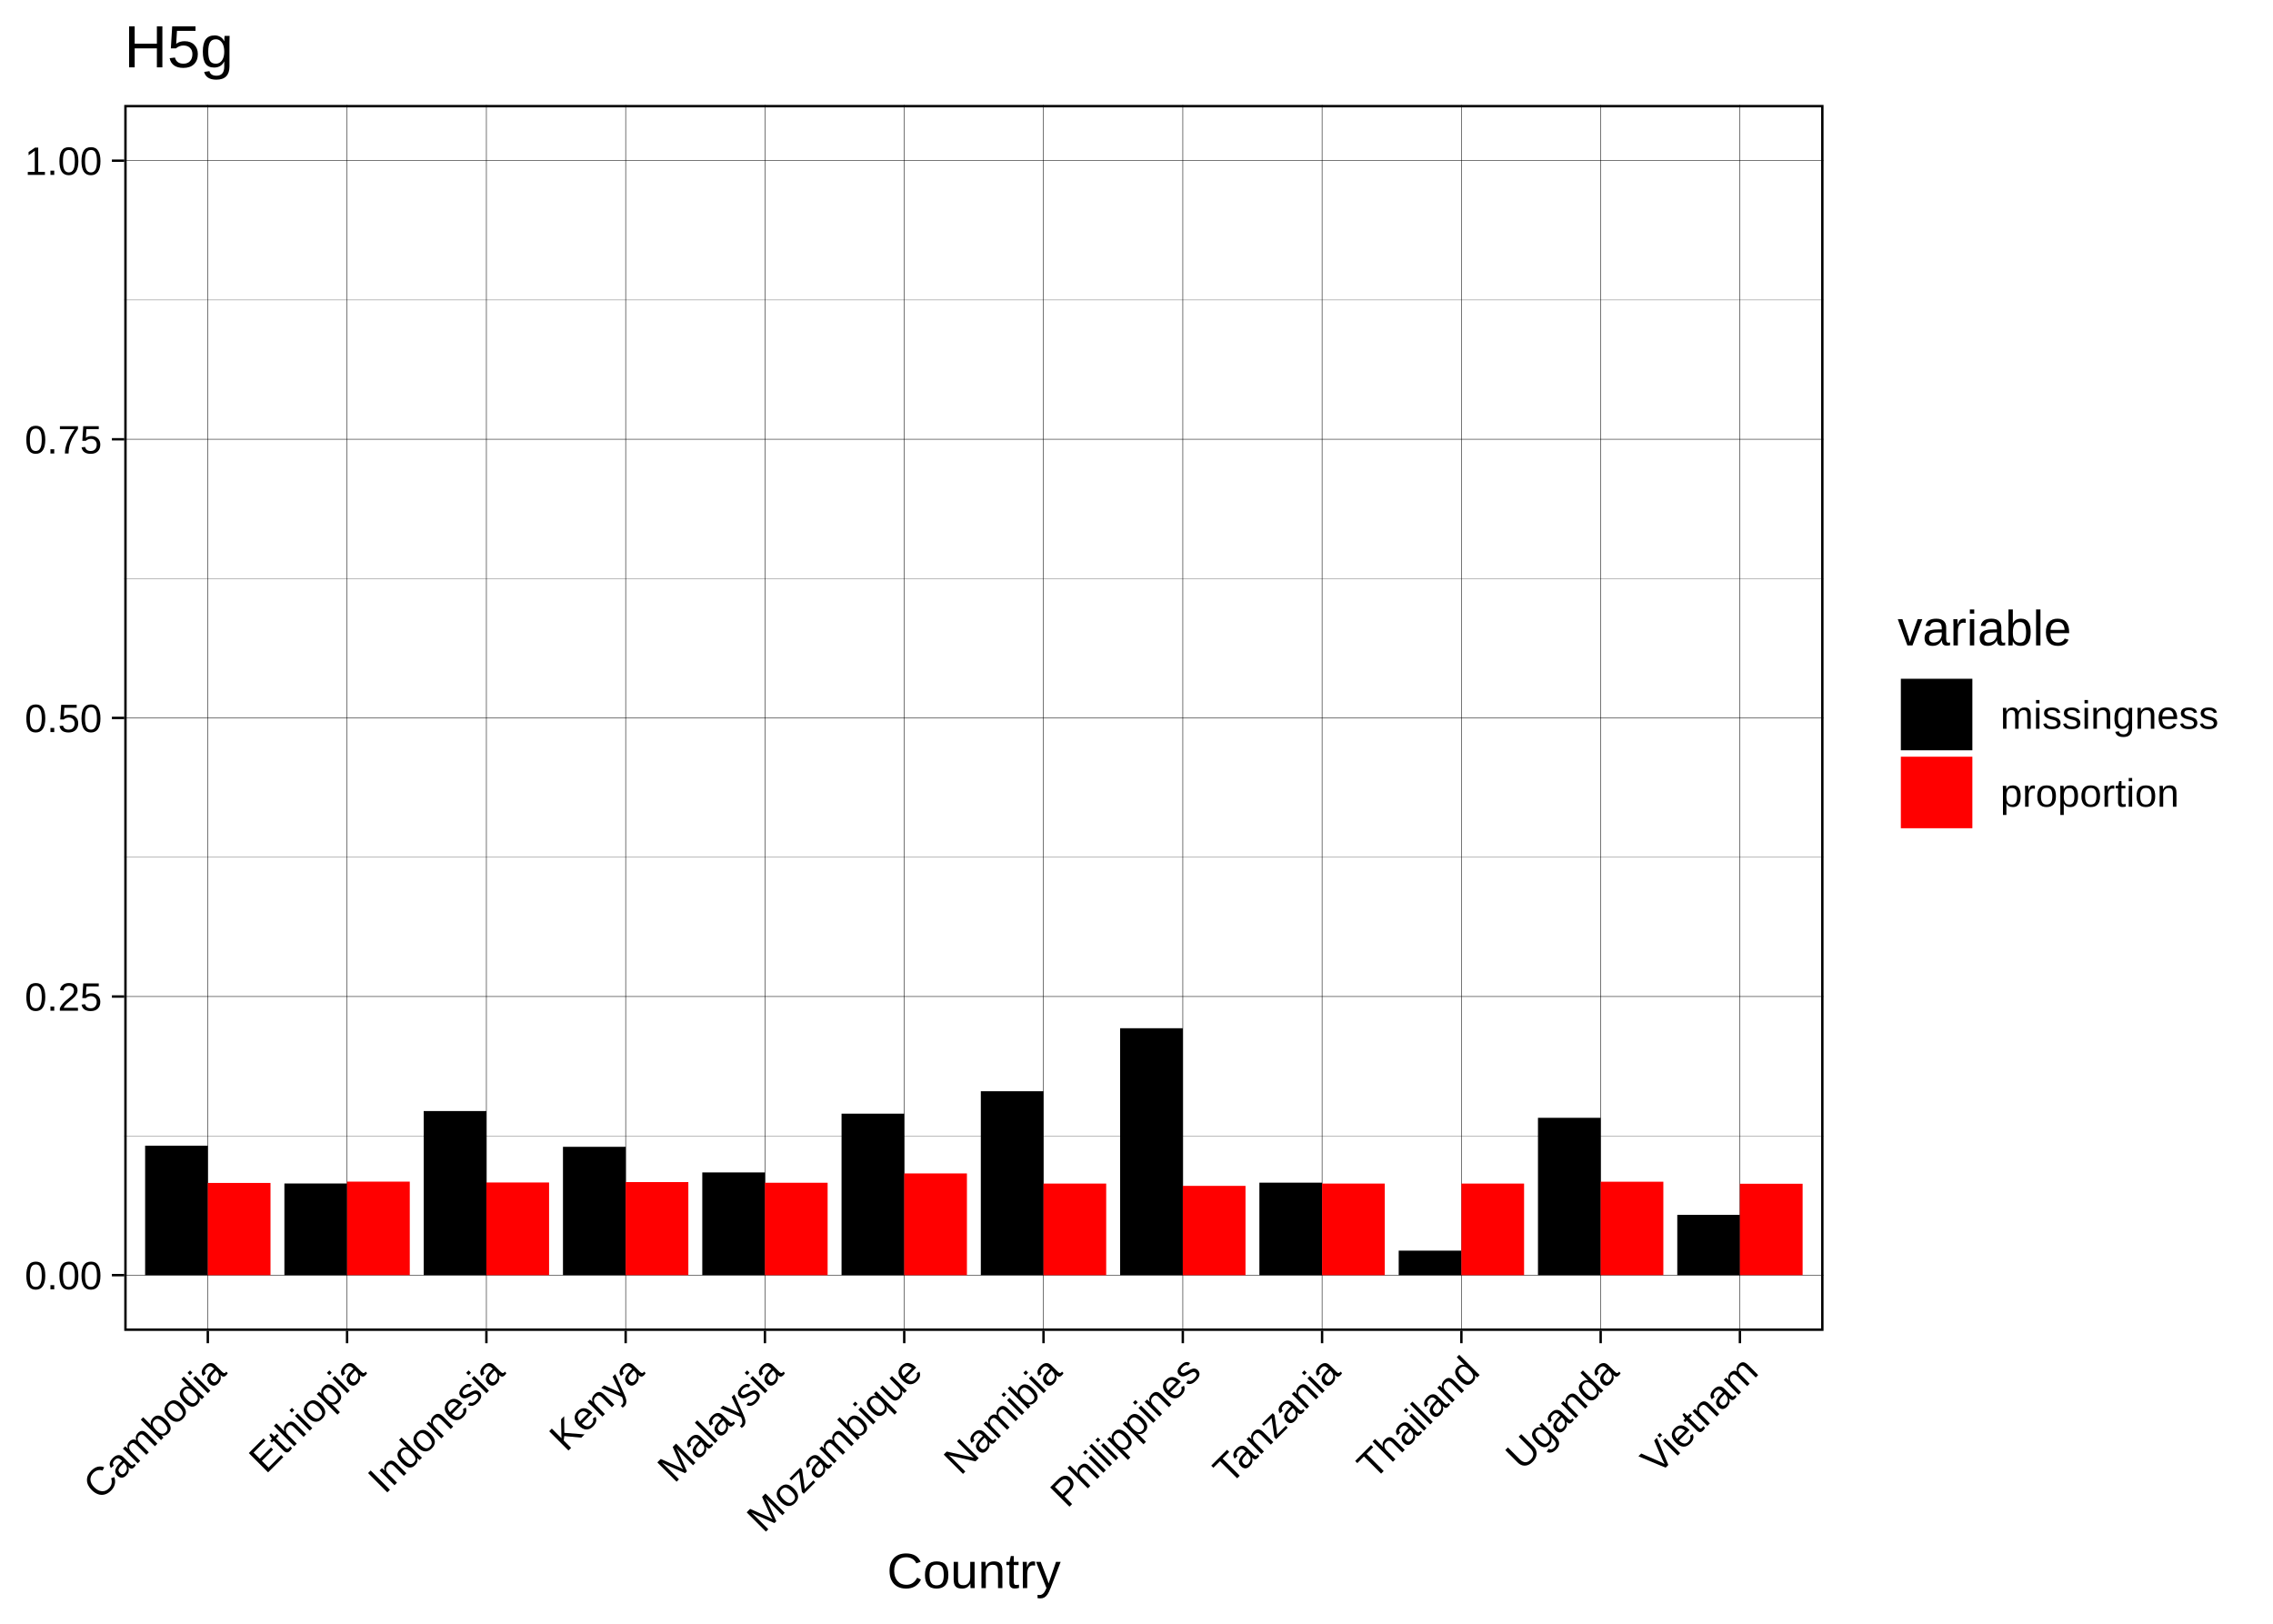
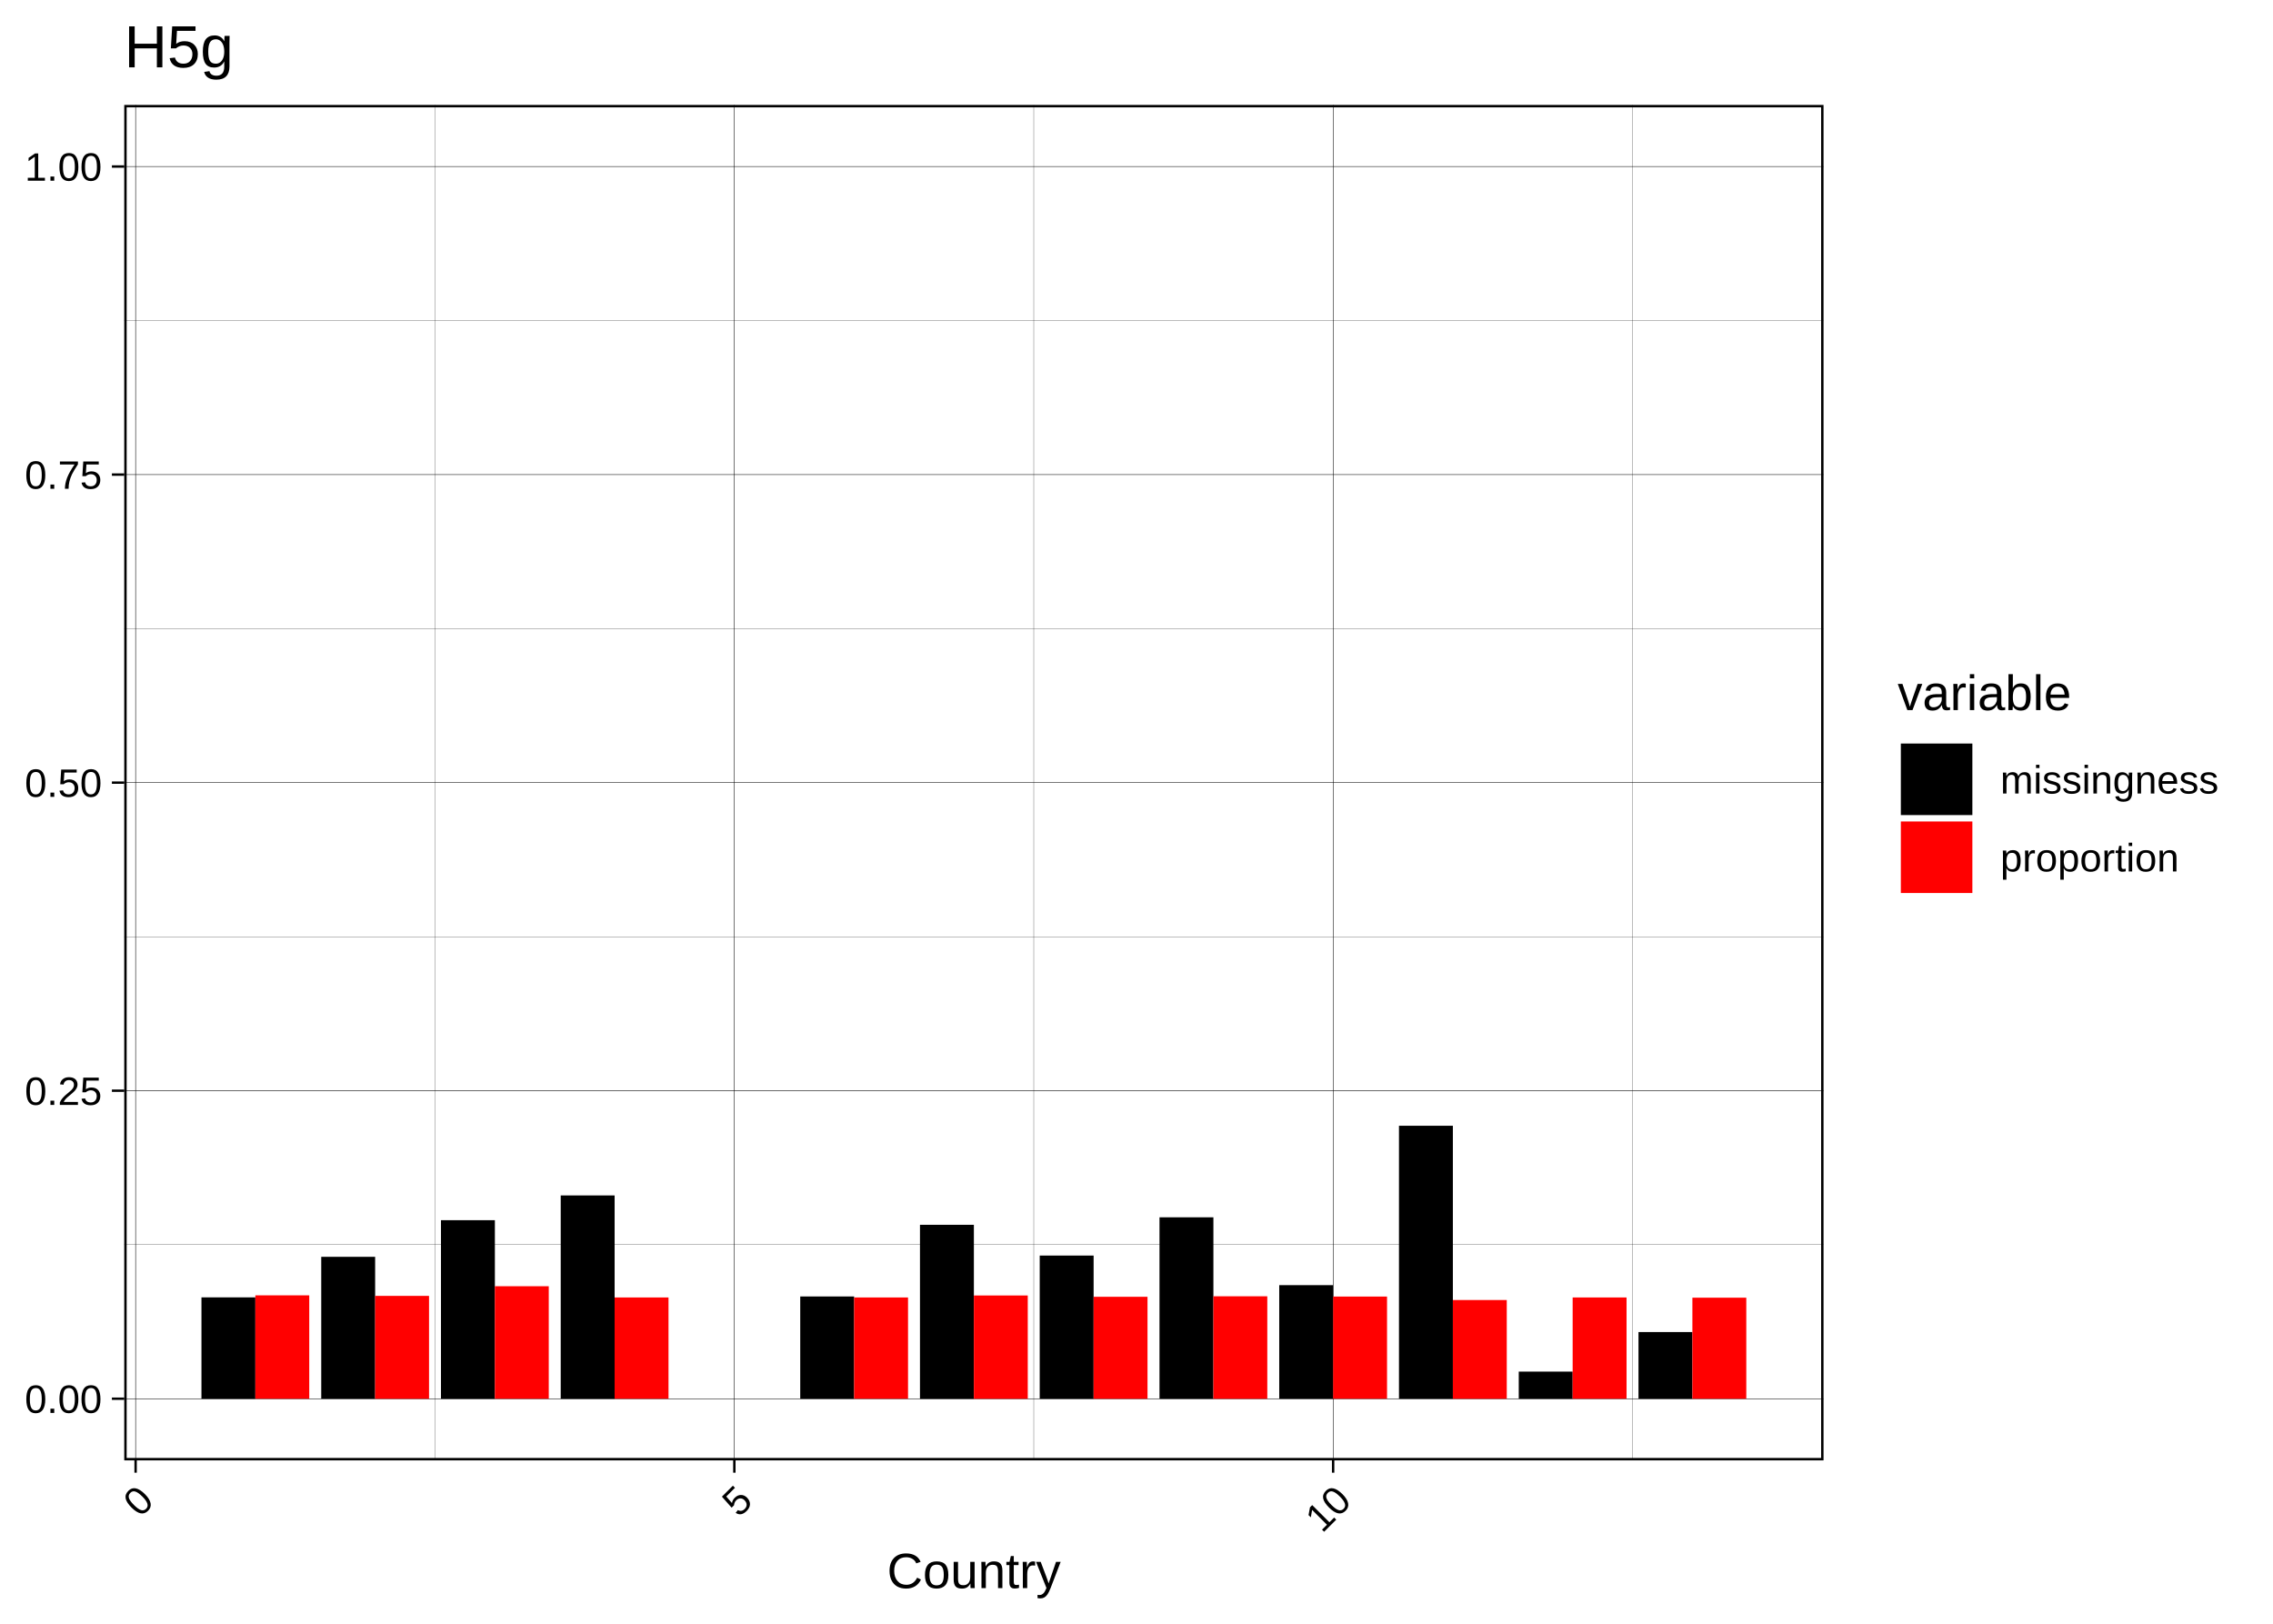
<svg xmlns="http://www.w3.org/2000/svg" class="svglite" width="504.00pt" height="360.00pt" viewBox="0 0 504.00 360.00">
  <defs>
    <style type="text/css">
    .svglite line, .svglite polyline, .svglite polygon, .svglite path, .svglite rect, .svglite circle {
      fill: none;
      stroke: #000000;
      stroke-linecap: round;
      stroke-linejoin: round;
      stroke-miterlimit: 10.00;
    }
    .svglite text {
      white-space: pre;
    }
  </style>
  </defs>
  <rect width="100%" height="100%" style="stroke: none; fill: #FFFFFF;" />
  <defs>
    <clipPath id="cpMC4wMHw1MDQuMDB8MC4wMHwzNjAuMDA=">
      <rect x="0.00" y="0.00" width="504.00" height="360.00" />
    </clipPath>
  </defs>
  <g clip-path="url(#cpMC4wMHw1MDQuMDB8MC4wMHwzNjAuMDA=)">
    <rect x="0" y="0.00" width="504.00" height="360.00" style="stroke-width: 1.07; stroke: #FFFFFF; fill: #FFFFFF;" />
  </g>
  <defs>
-     <clipPath id="cpMjcuNTV8NDA0LjMzfDIzLjI3fDI5NS4wNw==">
-       <rect x="27.55" y="23.27" width="376.79" height="271.80" />
+     <clipPath id="cpMjcuNTV8NDA0LjMzfDIzLjI3fDMyMy43Nw==">
+       <rect x="27.55" y="23.27" width="376.79" height="300.51" />
    </clipPath>
  </defs>
-   <g clip-path="url(#cpMjcuNTV8NDA0LjMzfDIzLjI3fDI5NS4wNw==)">
-     <rect x="27.55" y="23.27" width="376.79" height="271.80" style="stroke-width: 1.07; stroke: none; fill: #FFFFFF;" />
-     <polyline points="27.55,251.83 404.33,251.83 " style="stroke-width: 0.053; stroke-linecap: butt;" />
-     <polyline points="27.55,190.05 404.33,190.05 " style="stroke-width: 0.053; stroke-linecap: butt;" />
-     <polyline points="27.55,128.28 404.33,128.28 " style="stroke-width: 0.053; stroke-linecap: butt;" />
-     <polyline points="27.55,66.51 404.33,66.51 " style="stroke-width: 0.053; stroke-linecap: butt;" />
-     <polyline points="27.55,282.71 404.33,282.71 " style="stroke-width: 0.11; stroke-linecap: butt;" />
-     <polyline points="27.55,220.94 404.33,220.94 " style="stroke-width: 0.11; stroke-linecap: butt;" />
-     <polyline points="27.55,159.17 404.33,159.17 " style="stroke-width: 0.11; stroke-linecap: butt;" />
-     <polyline points="27.55,97.39 404.33,97.39 " style="stroke-width: 0.11; stroke-linecap: butt;" />
-     <polyline points="27.55,35.62 404.33,35.62 " style="stroke-width: 0.11; stroke-linecap: butt;" />
-     <polyline points="46.08,295.07 46.08,23.27 " style="stroke-width: 0.11; stroke-linecap: butt;" />
-     <polyline points="76.96,295.07 76.96,23.27 " style="stroke-width: 0.11; stroke-linecap: butt;" />
-     <polyline points="107.85,295.07 107.85,23.27 " style="stroke-width: 0.11; stroke-linecap: butt;" />
-     <polyline points="138.73,295.07 138.73,23.27 " style="stroke-width: 0.11; stroke-linecap: butt;" />
-     <polyline points="169.61,295.07 169.61,23.27 " style="stroke-width: 0.11; stroke-linecap: butt;" />
-     <polyline points="200.50,295.07 200.50,23.27 " style="stroke-width: 0.11; stroke-linecap: butt;" />
-     <polyline points="231.38,295.07 231.38,23.27 " style="stroke-width: 0.11; stroke-linecap: butt;" />
-     <polyline points="262.27,295.07 262.27,23.27 " style="stroke-width: 0.11; stroke-linecap: butt;" />
-     <polyline points="293.15,295.07 293.15,23.27 " style="stroke-width: 0.11; stroke-linecap: butt;" />
-     <polyline points="324.04,295.07 324.04,23.27 " style="stroke-width: 0.11; stroke-linecap: butt;" />
-     <polyline points="354.92,295.07 354.92,23.27 " style="stroke-width: 0.11; stroke-linecap: butt;" />
-     <polyline points="385.80,295.07 385.80,23.27 " style="stroke-width: 0.11; stroke-linecap: butt;" />
-     <rect x="63.06" y="262.39" width="13.90" height="20.33" style="stroke-width: 1.07; stroke: none; stroke-linecap: butt; stroke-linejoin: miter; fill: #000000;" />
-     <rect x="124.83" y="254.26" width="13.90" height="28.45" style="stroke-width: 1.07; stroke: none; stroke-linecap: butt; stroke-linejoin: miter; fill: #000000;" />
-     <rect x="186.60" y="246.91" width="13.90" height="35.81" style="stroke-width: 1.07; stroke: none; stroke-linecap: butt; stroke-linejoin: miter; fill: #000000;" />
-     <rect x="217.48" y="241.94" width="13.90" height="40.77" style="stroke-width: 1.07; stroke: none; stroke-linecap: butt; stroke-linejoin: miter; fill: #000000;" />
-     <rect x="279.25" y="262.21" width="13.90" height="20.51" style="stroke-width: 1.07; stroke: none; stroke-linecap: butt; stroke-linejoin: miter; fill: #000000;" />
-     <rect x="341.02" y="247.83" width="13.90" height="34.88" style="stroke-width: 1.07; stroke: none; stroke-linecap: butt; stroke-linejoin: miter; fill: #000000;" />
-     <rect x="32.18" y="254.01" width="13.90" height="28.71" style="stroke-width: 1.07; stroke: none; stroke-linecap: butt; stroke-linejoin: miter; fill: #000000;" />
-     <rect x="93.95" y="246.33" width="13.90" height="36.38" style="stroke-width: 1.07; stroke: none; stroke-linecap: butt; stroke-linejoin: miter; fill: #000000;" />
-     <rect x="155.72" y="259.94" width="13.90" height="22.77" style="stroke-width: 1.07; stroke: none; stroke-linecap: butt; stroke-linejoin: miter; fill: #000000;" />
-     <rect x="248.37" y="227.97" width="13.90" height="54.74" style="stroke-width: 1.07; stroke: none; stroke-linecap: butt; stroke-linejoin: miter; fill: #000000;" />
-     <rect x="310.14" y="277.28" width="13.90" height="5.44" style="stroke-width: 1.07; stroke: none; stroke-linecap: butt; stroke-linejoin: miter; fill: #000000;" />
-     <rect x="371.91" y="269.35" width="13.90" height="13.37" style="stroke-width: 1.07; stroke: none; stroke-linecap: butt; stroke-linejoin: miter; fill: #000000;" />
-     <rect x="76.96" y="261.98" width="13.90" height="20.73" style="stroke-width: 1.07; stroke: none; stroke-linecap: butt; stroke-linejoin: miter; fill: #FF0000;" />
-     <rect x="138.73" y="262.08" width="13.90" height="20.63" style="stroke-width: 1.07; stroke: none; stroke-linecap: butt; stroke-linejoin: miter; fill: #FF0000;" />
-     <rect x="200.50" y="260.16" width="13.90" height="22.56" style="stroke-width: 1.07; stroke: none; stroke-linecap: butt; stroke-linejoin: miter; fill: #FF0000;" />
-     <rect x="231.38" y="262.41" width="13.90" height="20.31" style="stroke-width: 1.07; stroke: none; stroke-linecap: butt; stroke-linejoin: miter; fill: #FF0000;" />
-     <rect x="293.15" y="262.41" width="13.90" height="20.31" style="stroke-width: 1.07; stroke: none; stroke-linecap: butt; stroke-linejoin: miter; fill: #FF0000;" />
-     <rect x="354.92" y="262.00" width="13.90" height="20.71" style="stroke-width: 1.07; stroke: none; stroke-linecap: butt; stroke-linejoin: miter; fill: #FF0000;" />
-     <rect x="46.08" y="262.27" width="13.90" height="20.45" style="stroke-width: 1.07; stroke: none; stroke-linecap: butt; stroke-linejoin: miter; fill: #FF0000;" />
-     <rect x="107.85" y="262.17" width="13.90" height="20.55" style="stroke-width: 1.07; stroke: none; stroke-linecap: butt; stroke-linejoin: miter; fill: #FF0000;" />
-     <rect x="169.61" y="262.23" width="13.90" height="20.49" style="stroke-width: 1.07; stroke: none; stroke-linecap: butt; stroke-linejoin: miter; fill: #FF0000;" />
-     <rect x="262.27" y="262.92" width="13.90" height="19.80" style="stroke-width: 1.07; stroke: none; stroke-linecap: butt; stroke-linejoin: miter; fill: #FF0000;" />
-     <rect x="324.04" y="262.41" width="13.90" height="20.31" style="stroke-width: 1.07; stroke: none; stroke-linecap: butt; stroke-linejoin: miter; fill: #FF0000;" />
-     <rect x="385.80" y="262.45" width="13.90" height="20.26" style="stroke-width: 1.07; stroke: none; stroke-linecap: butt; stroke-linejoin: miter; fill: #FF0000;" />
-     <rect x="27.55" y="23.27" width="376.79" height="271.80" style="stroke-width: 1.07;" />
+   <g clip-path="url(#cpMjcuNTV8NDA0LjMzfDIzLjI3fDMyMy43Nw==)">
+     <rect x="27.55" y="23.27" width="376.79" height="300.51" style="stroke-width: 1.07; stroke: none; fill: #FFFFFF;" />
+     <polyline points="27.55,275.97 404.33,275.97 " style="stroke-width: 0.053; stroke-linecap: butt;" />
+     <polyline points="27.55,207.67 404.33,207.67 " style="stroke-width: 0.053; stroke-linecap: butt;" />
+     <polyline points="27.55,139.37 404.33,139.37 " style="stroke-width: 0.053; stroke-linecap: butt;" />
+     <polyline points="27.55,71.07 404.33,71.07 " style="stroke-width: 0.053; stroke-linecap: butt;" />
+     <polyline points="96.45,323.77 96.45,23.27 " style="stroke-width: 0.053; stroke-linecap: butt;" />
+     <polyline points="229.22,323.77 229.22,23.27 " style="stroke-width: 0.053; stroke-linecap: butt;" />
+     <polyline points="361.98,323.77 361.98,23.27 " style="stroke-width: 0.053; stroke-linecap: butt;" />
+     <polyline points="27.55,310.11 404.33,310.11 " style="stroke-width: 0.11; stroke-linecap: butt;" />
+     <polyline points="27.55,241.82 404.33,241.82 " style="stroke-width: 0.11; stroke-linecap: butt;" />
+     <polyline points="27.55,173.52 404.33,173.52 " style="stroke-width: 0.11; stroke-linecap: butt;" />
+     <polyline points="27.55,105.22 404.33,105.22 " style="stroke-width: 0.11; stroke-linecap: butt;" />
+     <polyline points="27.55,36.92 404.33,36.92 " style="stroke-width: 0.11; stroke-linecap: butt;" />
+     <polyline points="30.07,323.77 30.07,23.27 " style="stroke-width: 0.11; stroke-linecap: butt;" />
+     <polyline points="162.83,323.77 162.83,23.27 " style="stroke-width: 0.11; stroke-linecap: butt;" />
+     <polyline points="295.60,323.77 295.60,23.27 " style="stroke-width: 0.11; stroke-linecap: butt;" />
+     <rect x="44.67" y="287.64" width="11.95" height="22.48" style="stroke-width: 1.07; stroke: none; stroke-linecap: butt; stroke-linejoin: miter; fill: #000000;" />
+     <rect x="71.23" y="278.65" width="11.95" height="31.46" style="stroke-width: 1.07; stroke: none; stroke-linecap: butt; stroke-linejoin: miter; fill: #000000;" />
+     <rect x="97.78" y="270.53" width="11.95" height="39.59" style="stroke-width: 1.07; stroke: none; stroke-linecap: butt; stroke-linejoin: miter; fill: #000000;" />
+     <rect x="124.33" y="265.04" width="11.95" height="45.08" style="stroke-width: 1.07; stroke: none; stroke-linecap: butt; stroke-linejoin: miter; fill: #000000;" />
+     <rect x="177.44" y="287.44" width="11.95" height="22.67" style="stroke-width: 1.07; stroke: none; stroke-linecap: butt; stroke-linejoin: miter; fill: #000000;" />
+     <rect x="203.99" y="271.55" width="11.95" height="38.57" style="stroke-width: 1.07; stroke: none; stroke-linecap: butt; stroke-linejoin: miter; fill: #000000;" />
+     <rect x="230.54" y="278.37" width="11.95" height="31.74" style="stroke-width: 1.07; stroke: none; stroke-linecap: butt; stroke-linejoin: miter; fill: #000000;" />
+     <rect x="257.10" y="269.89" width="11.95" height="40.22" style="stroke-width: 1.07; stroke: none; stroke-linecap: butt; stroke-linejoin: miter; fill: #000000;" />
+     <rect x="283.65" y="284.93" width="11.95" height="25.18" style="stroke-width: 1.07; stroke: none; stroke-linecap: butt; stroke-linejoin: miter; fill: #000000;" />
+     <rect x="310.20" y="249.59" width="11.95" height="60.52" style="stroke-width: 1.07; stroke: none; stroke-linecap: butt; stroke-linejoin: miter; fill: #000000;" />
+     <rect x="336.76" y="304.10" width="11.95" height="6.01" style="stroke-width: 1.07; stroke: none; stroke-linecap: butt; stroke-linejoin: miter; fill: #000000;" />
+     <rect x="363.31" y="295.33" width="11.95" height="14.78" style="stroke-width: 1.07; stroke: none; stroke-linecap: butt; stroke-linejoin: miter; fill: #000000;" />
+     <rect x="56.62" y="287.19" width="11.95" height="22.92" style="stroke-width: 1.07; stroke: none; stroke-linecap: butt; stroke-linejoin: miter; fill: #FF0000;" />
+     <rect x="83.18" y="287.31" width="11.95" height="22.81" style="stroke-width: 1.07; stroke: none; stroke-linecap: butt; stroke-linejoin: miter; fill: #FF0000;" />
+     <rect x="109.73" y="285.17" width="11.95" height="24.94" style="stroke-width: 1.07; stroke: none; stroke-linecap: butt; stroke-linejoin: miter; fill: #FF0000;" />
+     <rect x="136.28" y="287.66" width="11.95" height="22.45" style="stroke-width: 1.07; stroke: none; stroke-linecap: butt; stroke-linejoin: miter; fill: #FF0000;" />
+     <rect x="189.39" y="287.66" width="11.95" height="22.45" style="stroke-width: 1.07; stroke: none; stroke-linecap: butt; stroke-linejoin: miter; fill: #FF0000;" />
+     <rect x="215.94" y="287.22" width="11.95" height="22.90" style="stroke-width: 1.07; stroke: none; stroke-linecap: butt; stroke-linejoin: miter; fill: #FF0000;" />
+     <rect x="242.49" y="287.51" width="11.95" height="22.61" style="stroke-width: 1.07; stroke: none; stroke-linecap: butt; stroke-linejoin: miter; fill: #FF0000;" />
+     <rect x="269.05" y="287.40" width="11.95" height="22.72" style="stroke-width: 1.07; stroke: none; stroke-linecap: butt; stroke-linejoin: miter; fill: #FF0000;" />
+     <rect x="295.60" y="287.46" width="11.95" height="22.65" style="stroke-width: 1.07; stroke: none; stroke-linecap: butt; stroke-linejoin: miter; fill: #FF0000;" />
+     <rect x="322.15" y="288.23" width="11.95" height="21.89" style="stroke-width: 1.07; stroke: none; stroke-linecap: butt; stroke-linejoin: miter; fill: #FF0000;" />
+     <rect x="348.71" y="287.66" width="11.95" height="22.45" style="stroke-width: 1.07; stroke: none; stroke-linecap: butt; stroke-linejoin: miter; fill: #FF0000;" />
+     <rect x="375.26" y="287.71" width="11.95" height="22.40" style="stroke-width: 1.07; stroke: none; stroke-linecap: butt; stroke-linejoin: miter; fill: #FF0000;" />
+     <rect x="27.55" y="23.27" width="376.79" height="300.51" style="stroke-width: 1.07;" />
  </g>
  <g clip-path="url(#cpMC4wMHw1MDQuMDB8MC4wMHwzNjAuMDA=)">
-     <text x="22.62" y="285.86" text-anchor="end" style="font-size: 8.80px; font-family: &quot;Arial&quot;;" textLength="17.14px" lengthAdjust="spacingAndGlyphs">0.00</text>
-     <text x="22.62" y="224.09" text-anchor="end" style="font-size: 8.80px; font-family: &quot;Arial&quot;;" textLength="17.14px" lengthAdjust="spacingAndGlyphs">0.25</text>
-     <text x="22.62" y="162.32" text-anchor="end" style="font-size: 8.80px; font-family: &quot;Arial&quot;;" textLength="17.14px" lengthAdjust="spacingAndGlyphs">0.50</text>
-     <text x="22.62" y="100.54" text-anchor="end" style="font-size: 8.80px; font-family: &quot;Arial&quot;;" textLength="17.14px" lengthAdjust="spacingAndGlyphs">0.75</text>
-     <text x="22.62" y="38.77" text-anchor="end" style="font-size: 8.80px; font-family: &quot;Arial&quot;;" textLength="17.14px" lengthAdjust="spacingAndGlyphs">1.00</text>
-     <polyline points="24.81,282.71 27.55,282.71 " style="stroke-width: 0.53; stroke-linecap: butt;" />
-     <polyline points="24.81,220.94 27.55,220.94 " style="stroke-width: 0.53; stroke-linecap: butt;" />
-     <polyline points="24.81,159.17 27.55,159.17 " style="stroke-width: 0.53; stroke-linecap: butt;" />
-     <polyline points="24.81,97.39 27.55,97.39 " style="stroke-width: 0.53; stroke-linecap: butt;" />
-     <polyline points="24.81,35.62 27.55,35.62 " style="stroke-width: 0.53; stroke-linecap: butt;" />
-     <polyline points="46.08,297.81 46.08,295.07 " style="stroke-width: 0.53; stroke-linecap: butt;" />
-     <polyline points="76.96,297.81 76.96,295.07 " style="stroke-width: 0.53; stroke-linecap: butt;" />
-     <polyline points="107.85,297.81 107.85,295.07 " style="stroke-width: 0.53; stroke-linecap: butt;" />
-     <polyline points="138.73,297.81 138.73,295.07 " style="stroke-width: 0.53; stroke-linecap: butt;" />
-     <polyline points="169.61,297.81 169.61,295.07 " style="stroke-width: 0.53; stroke-linecap: butt;" />
-     <polyline points="200.50,297.81 200.50,295.07 " style="stroke-width: 0.53; stroke-linecap: butt;" />
-     <polyline points="231.38,297.81 231.38,295.07 " style="stroke-width: 0.53; stroke-linecap: butt;" />
-     <polyline points="262.27,297.81 262.27,295.07 " style="stroke-width: 0.53; stroke-linecap: butt;" />
-     <polyline points="293.15,297.81 293.15,295.07 " style="stroke-width: 0.53; stroke-linecap: butt;" />
-     <polyline points="324.04,297.81 324.04,295.07 " style="stroke-width: 0.53; stroke-linecap: butt;" />
-     <polyline points="354.92,297.81 354.92,295.07 " style="stroke-width: 0.53; stroke-linecap: butt;" />
-     <polyline points="385.80,297.81 385.80,295.07 " style="stroke-width: 0.53; stroke-linecap: butt;" />
-     <text transform="translate(50.53,304.46) rotate(-45)" text-anchor="end" style="font-size: 8.80px; font-family: &quot;Arial&quot;;" textLength="40.11px" lengthAdjust="spacingAndGlyphs">Cambodia</text>
-     <text transform="translate(81.42,304.46) rotate(-45)" text-anchor="end" style="font-size: 8.80px; font-family: &quot;Arial&quot;;" textLength="31.80px" lengthAdjust="spacingAndGlyphs">Ethiopia</text>
-     <text transform="translate(112.30,304.46) rotate(-45)" text-anchor="end" style="font-size: 8.80px; font-family: &quot;Arial&quot;;" textLength="38.17px" lengthAdjust="spacingAndGlyphs">Indonesia</text>
-     <text transform="translate(143.18,304.46) rotate(-45)" text-anchor="end" style="font-size: 8.80px; font-family: &quot;Arial&quot;;" textLength="24.96px" lengthAdjust="spacingAndGlyphs">Kenya</text>
-     <text transform="translate(174.07,304.46) rotate(-45)" text-anchor="end" style="font-size: 8.80px; font-family: &quot;Arial&quot;;" textLength="34.72px" lengthAdjust="spacingAndGlyphs">Malaysia</text>
-     <text transform="translate(204.95,304.46) rotate(-45)" text-anchor="end" style="font-size: 8.80px; font-family: &quot;Arial&quot;;" textLength="50.39px" lengthAdjust="spacingAndGlyphs">Mozambique</text>
-     <text transform="translate(235.84,304.46) rotate(-45)" text-anchor="end" style="font-size: 8.80px; font-family: &quot;Arial&quot;;" textLength="32.27px" lengthAdjust="spacingAndGlyphs">Namibia</text>
-     <text transform="translate(266.72,304.46) rotate(-45)" text-anchor="end" style="font-size: 8.80px; font-family: &quot;Arial&quot;;" textLength="42.55px" lengthAdjust="spacingAndGlyphs">Philippines</text>
-     <text transform="translate(297.61,304.46) rotate(-45)" text-anchor="end" style="font-size: 8.80px; font-family: &quot;Arial&quot;;" textLength="35.23px" lengthAdjust="spacingAndGlyphs">Tanzania</text>
-     <text transform="translate(328.49,304.46) rotate(-45)" text-anchor="end" style="font-size: 8.80px; font-family: &quot;Arial&quot;;" textLength="33.75px" lengthAdjust="spacingAndGlyphs">Thailand</text>
-     <text transform="translate(359.37,304.46) rotate(-45)" text-anchor="end" style="font-size: 8.80px; font-family: &quot;Arial&quot;;" textLength="30.83px" lengthAdjust="spacingAndGlyphs">Uganda</text>
-     <text transform="translate(390.26,304.46) rotate(-45)" text-anchor="end" style="font-size: 8.80px; font-family: &quot;Arial&quot;;" textLength="32.13px" lengthAdjust="spacingAndGlyphs">Vietnam</text>
+     <text x="22.62" y="313.26" text-anchor="end" style="font-size: 8.80px; font-family: &quot;Arial&quot;;" textLength="17.14px" lengthAdjust="spacingAndGlyphs">0.00</text>
+     <text x="22.62" y="244.97" text-anchor="end" style="font-size: 8.80px; font-family: &quot;Arial&quot;;" textLength="17.14px" lengthAdjust="spacingAndGlyphs">0.25</text>
+     <text x="22.62" y="176.67" text-anchor="end" style="font-size: 8.80px; font-family: &quot;Arial&quot;;" textLength="17.14px" lengthAdjust="spacingAndGlyphs">0.50</text>
+     <text x="22.62" y="108.37" text-anchor="end" style="font-size: 8.80px; font-family: &quot;Arial&quot;;" textLength="17.14px" lengthAdjust="spacingAndGlyphs">0.75</text>
+     <text x="22.62" y="40.07" text-anchor="end" style="font-size: 8.80px; font-family: &quot;Arial&quot;;" textLength="17.14px" lengthAdjust="spacingAndGlyphs">1.00</text>
+     <polyline points="24.81,310.11 27.55,310.11 " style="stroke-width: 0.53; stroke-linecap: butt;" />
+     <polyline points="24.81,241.82 27.55,241.82 " style="stroke-width: 0.53; stroke-linecap: butt;" />
+     <polyline points="24.81,173.52 27.55,173.52 " style="stroke-width: 0.53; stroke-linecap: butt;" />
+     <polyline points="24.81,105.22 27.55,105.22 " style="stroke-width: 0.53; stroke-linecap: butt;" />
+     <polyline points="24.81,36.92 27.55,36.92 " style="stroke-width: 0.53; stroke-linecap: butt;" />
+     <polyline points="30.07,326.51 30.07,323.77 " style="stroke-width: 0.53; stroke-linecap: butt;" />
+     <polyline points="162.83,326.51 162.83,323.77 " style="stroke-width: 0.53; stroke-linecap: butt;" />
+     <polyline points="295.60,326.51 295.60,323.77 " style="stroke-width: 0.53; stroke-linecap: butt;" />
+     <text transform="translate(34.52,333.16) rotate(-45)" text-anchor="end" style="font-size: 8.80px; font-family: &quot;Arial&quot;;" textLength="4.90px" lengthAdjust="spacingAndGlyphs">0</text>
+     <text transform="translate(167.29,333.16) rotate(-45)" text-anchor="end" style="font-size: 8.80px; font-family: &quot;Arial&quot;;" textLength="4.90px" lengthAdjust="spacingAndGlyphs">5</text>
+     <text transform="translate(300.05,333.16) rotate(-45)" text-anchor="end" style="font-size: 8.80px; font-family: &quot;Arial&quot;;" textLength="9.79px" lengthAdjust="spacingAndGlyphs">10</text>
    <text x="215.94" y="352.10" text-anchor="middle" style="font-size: 11.00px; font-family: &quot;Arial&quot;;" textLength="38.53px" lengthAdjust="spacingAndGlyphs">Country</text>
-     <rect x="415.29" y="128.51" width="83.23" height="61.32" style="stroke-width: 1.07; stroke: none; fill: #FFFFFF;" />
-     <text x="420.77" y="143.09" style="font-size: 11.00px; font-family: &quot;Arial&quot;;" textLength="38.53px" lengthAdjust="spacingAndGlyphs">variable</text>
-     <rect x="420.77" y="149.79" width="17.28" height="17.28" style="stroke-width: 1.07; stroke: none; fill: #FFFFFF;" />
-     <rect x="421.48" y="150.49" width="15.86" height="15.86" style="stroke-width: 1.07; stroke: none; stroke-linecap: butt; stroke-linejoin: miter; fill: #000000;" />
-     <rect x="420.77" y="167.07" width="17.28" height="17.28" style="stroke-width: 1.07; stroke: none; fill: #FFFFFF;" />
-     <rect x="421.48" y="167.77" width="15.86" height="15.86" style="stroke-width: 1.07; stroke: none; stroke-linecap: butt; stroke-linejoin: miter; fill: #FF0000;" />
-     <text x="443.53" y="161.58" style="font-size: 8.80px; font-family: &quot;Arial&quot;;" textLength="48.41px" lengthAdjust="spacingAndGlyphs">missingness</text>
-     <text x="443.53" y="178.86" style="font-size: 8.80px; font-family: &quot;Arial&quot;;" textLength="39.64px" lengthAdjust="spacingAndGlyphs">proportion</text>
+     <rect x="415.29" y="142.86" width="83.23" height="61.32" style="stroke-width: 1.07; stroke: none; fill: #FFFFFF;" />
+     <text x="420.77" y="157.44" style="font-size: 11.00px; font-family: &quot;Arial&quot;;" textLength="38.53px" lengthAdjust="spacingAndGlyphs">variable</text>
+     <rect x="420.77" y="164.14" width="17.28" height="17.28" style="stroke-width: 1.07; stroke: none; fill: #FFFFFF;" />
+     <rect x="421.48" y="164.85" width="15.86" height="15.86" style="stroke-width: 1.07; stroke: none; stroke-linecap: butt; stroke-linejoin: miter; fill: #000000;" />
+     <rect x="420.77" y="181.42" width="17.28" height="17.28" style="stroke-width: 1.07; stroke: none; fill: #FFFFFF;" />
+     <rect x="421.48" y="182.13" width="15.86" height="15.86" style="stroke-width: 1.07; stroke: none; stroke-linecap: butt; stroke-linejoin: miter; fill: #FF0000;" />
+     <text x="443.53" y="175.93" style="font-size: 8.80px; font-family: &quot;Arial&quot;;" textLength="48.41px" lengthAdjust="spacingAndGlyphs">missingness</text>
+     <text x="443.53" y="193.21" style="font-size: 8.80px; font-family: &quot;Arial&quot;;" textLength="39.64px" lengthAdjust="spacingAndGlyphs">proportion</text>
    <text x="27.55" y="14.93" style="font-size: 13.20px; font-family: &quot;Arial&quot;;" textLength="24.20px" lengthAdjust="spacingAndGlyphs">H5g</text>
  </g>
</svg>
